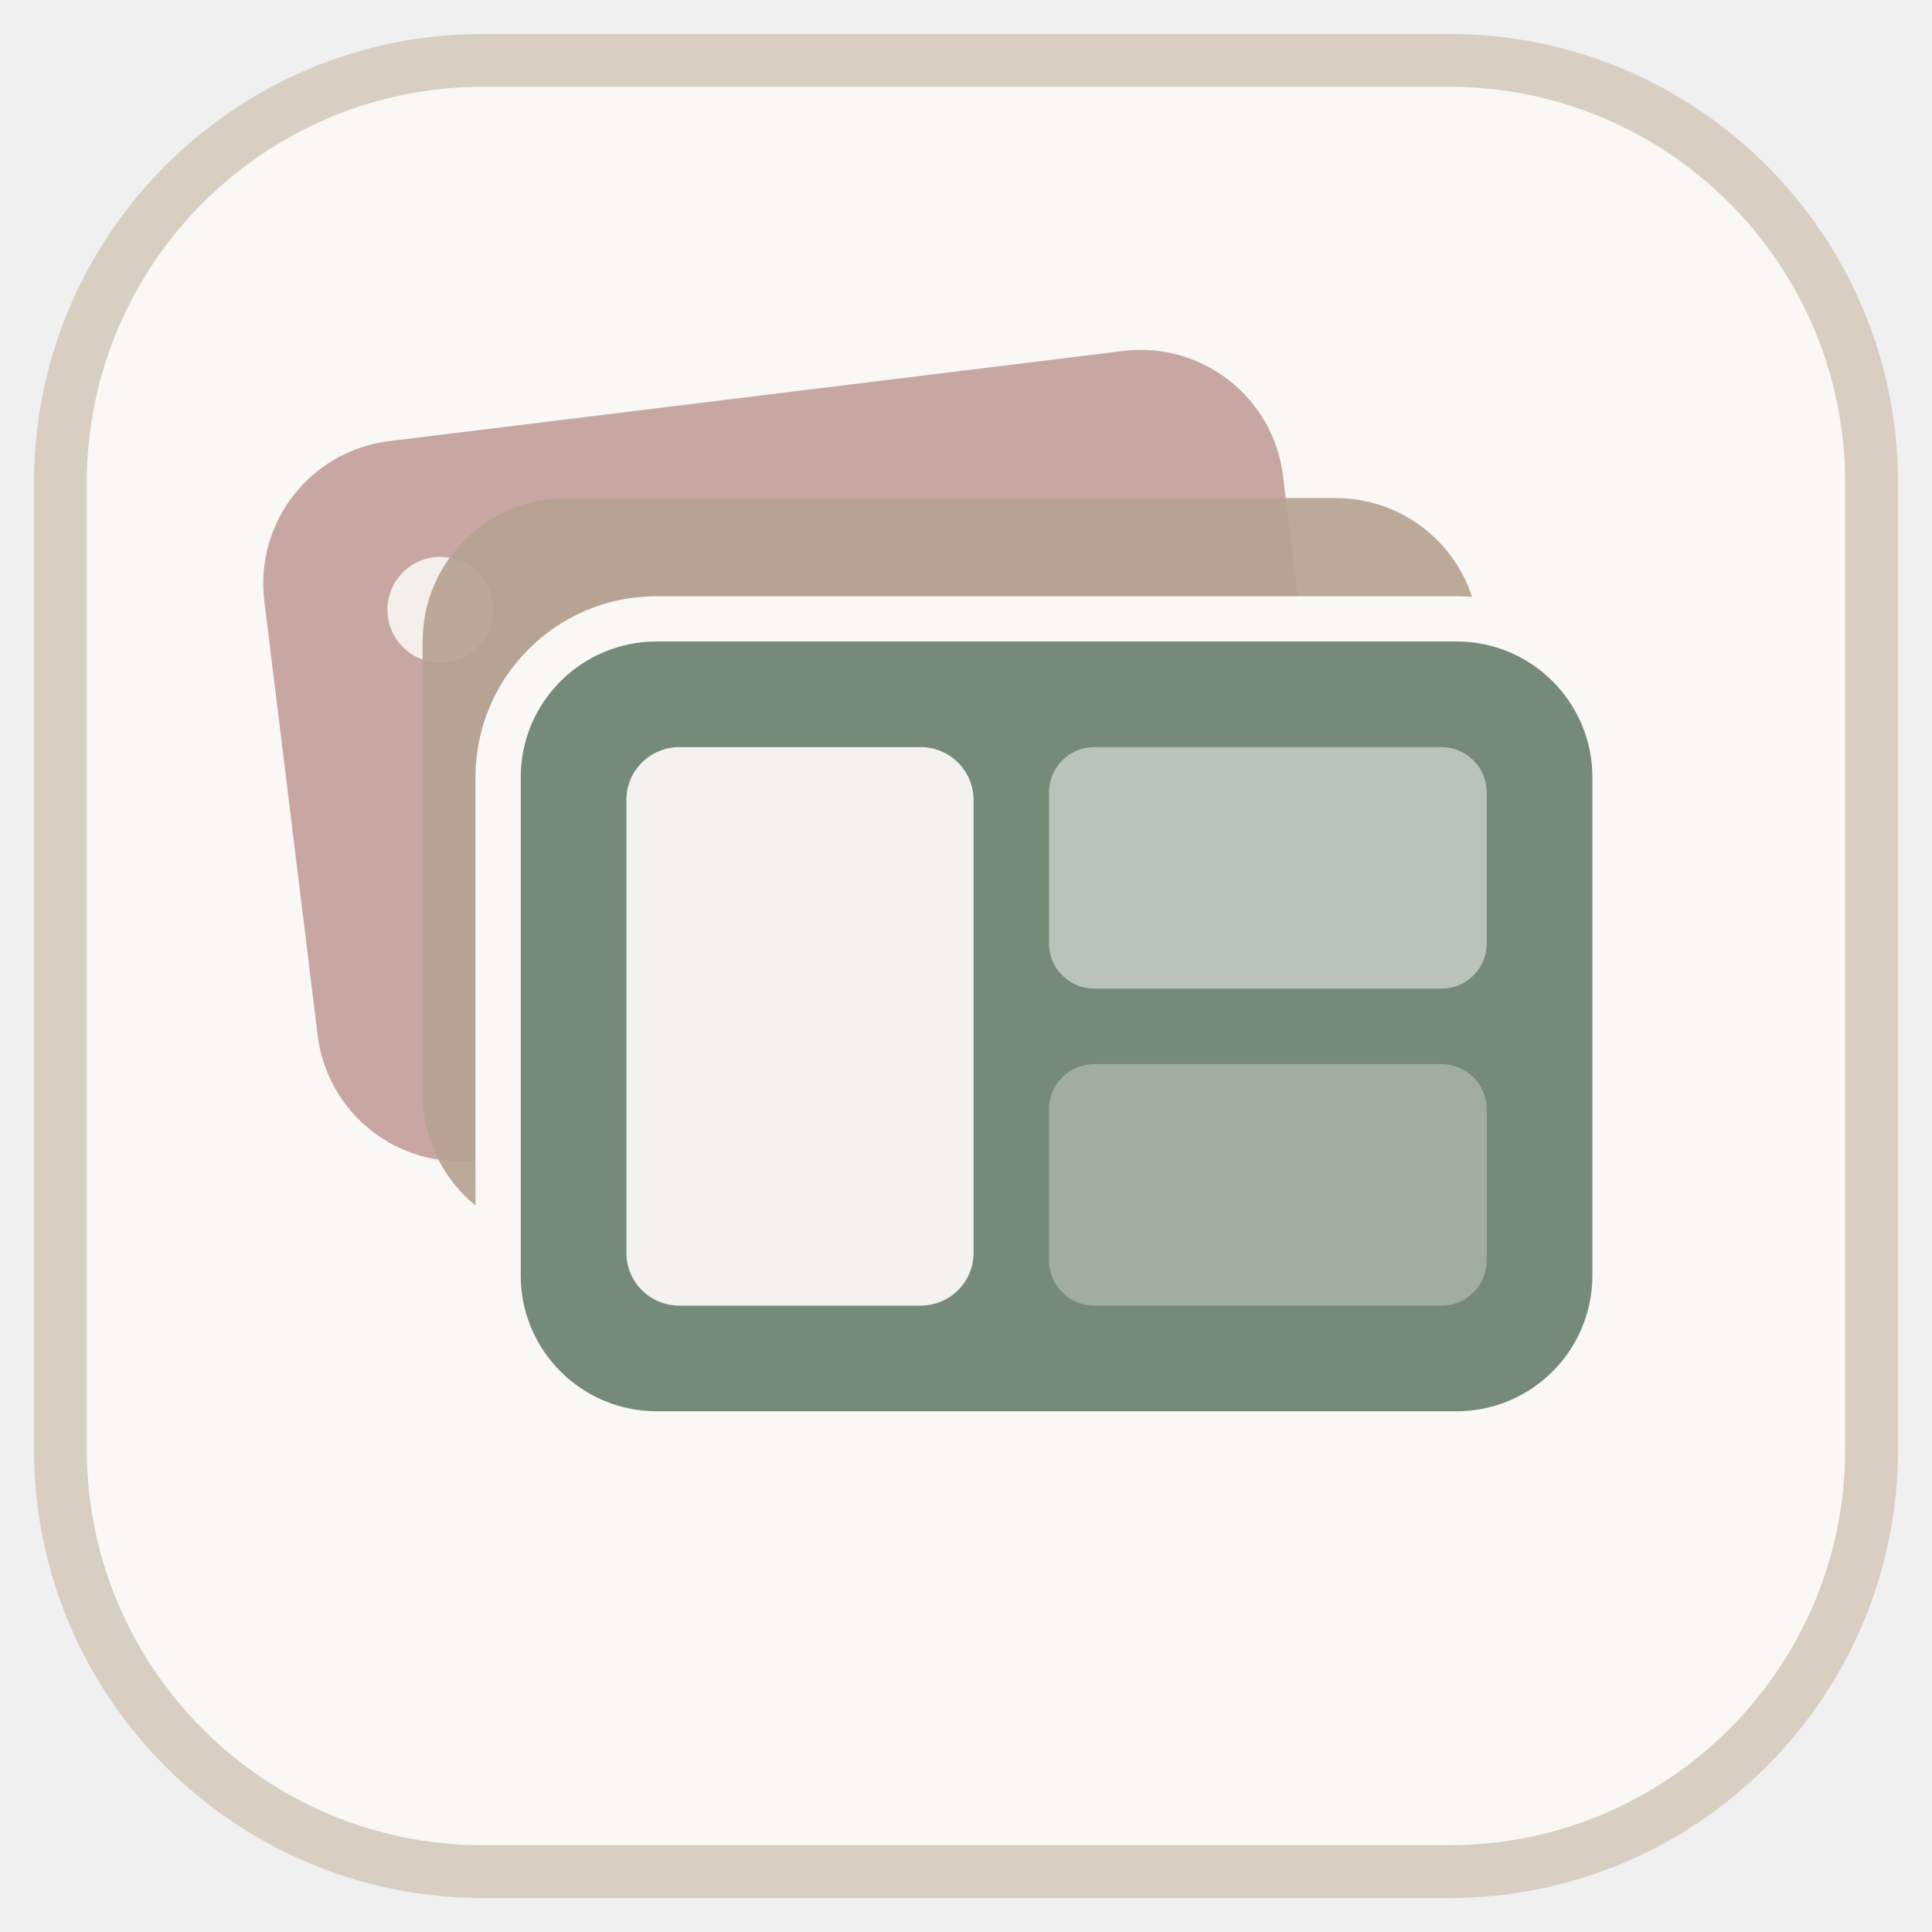
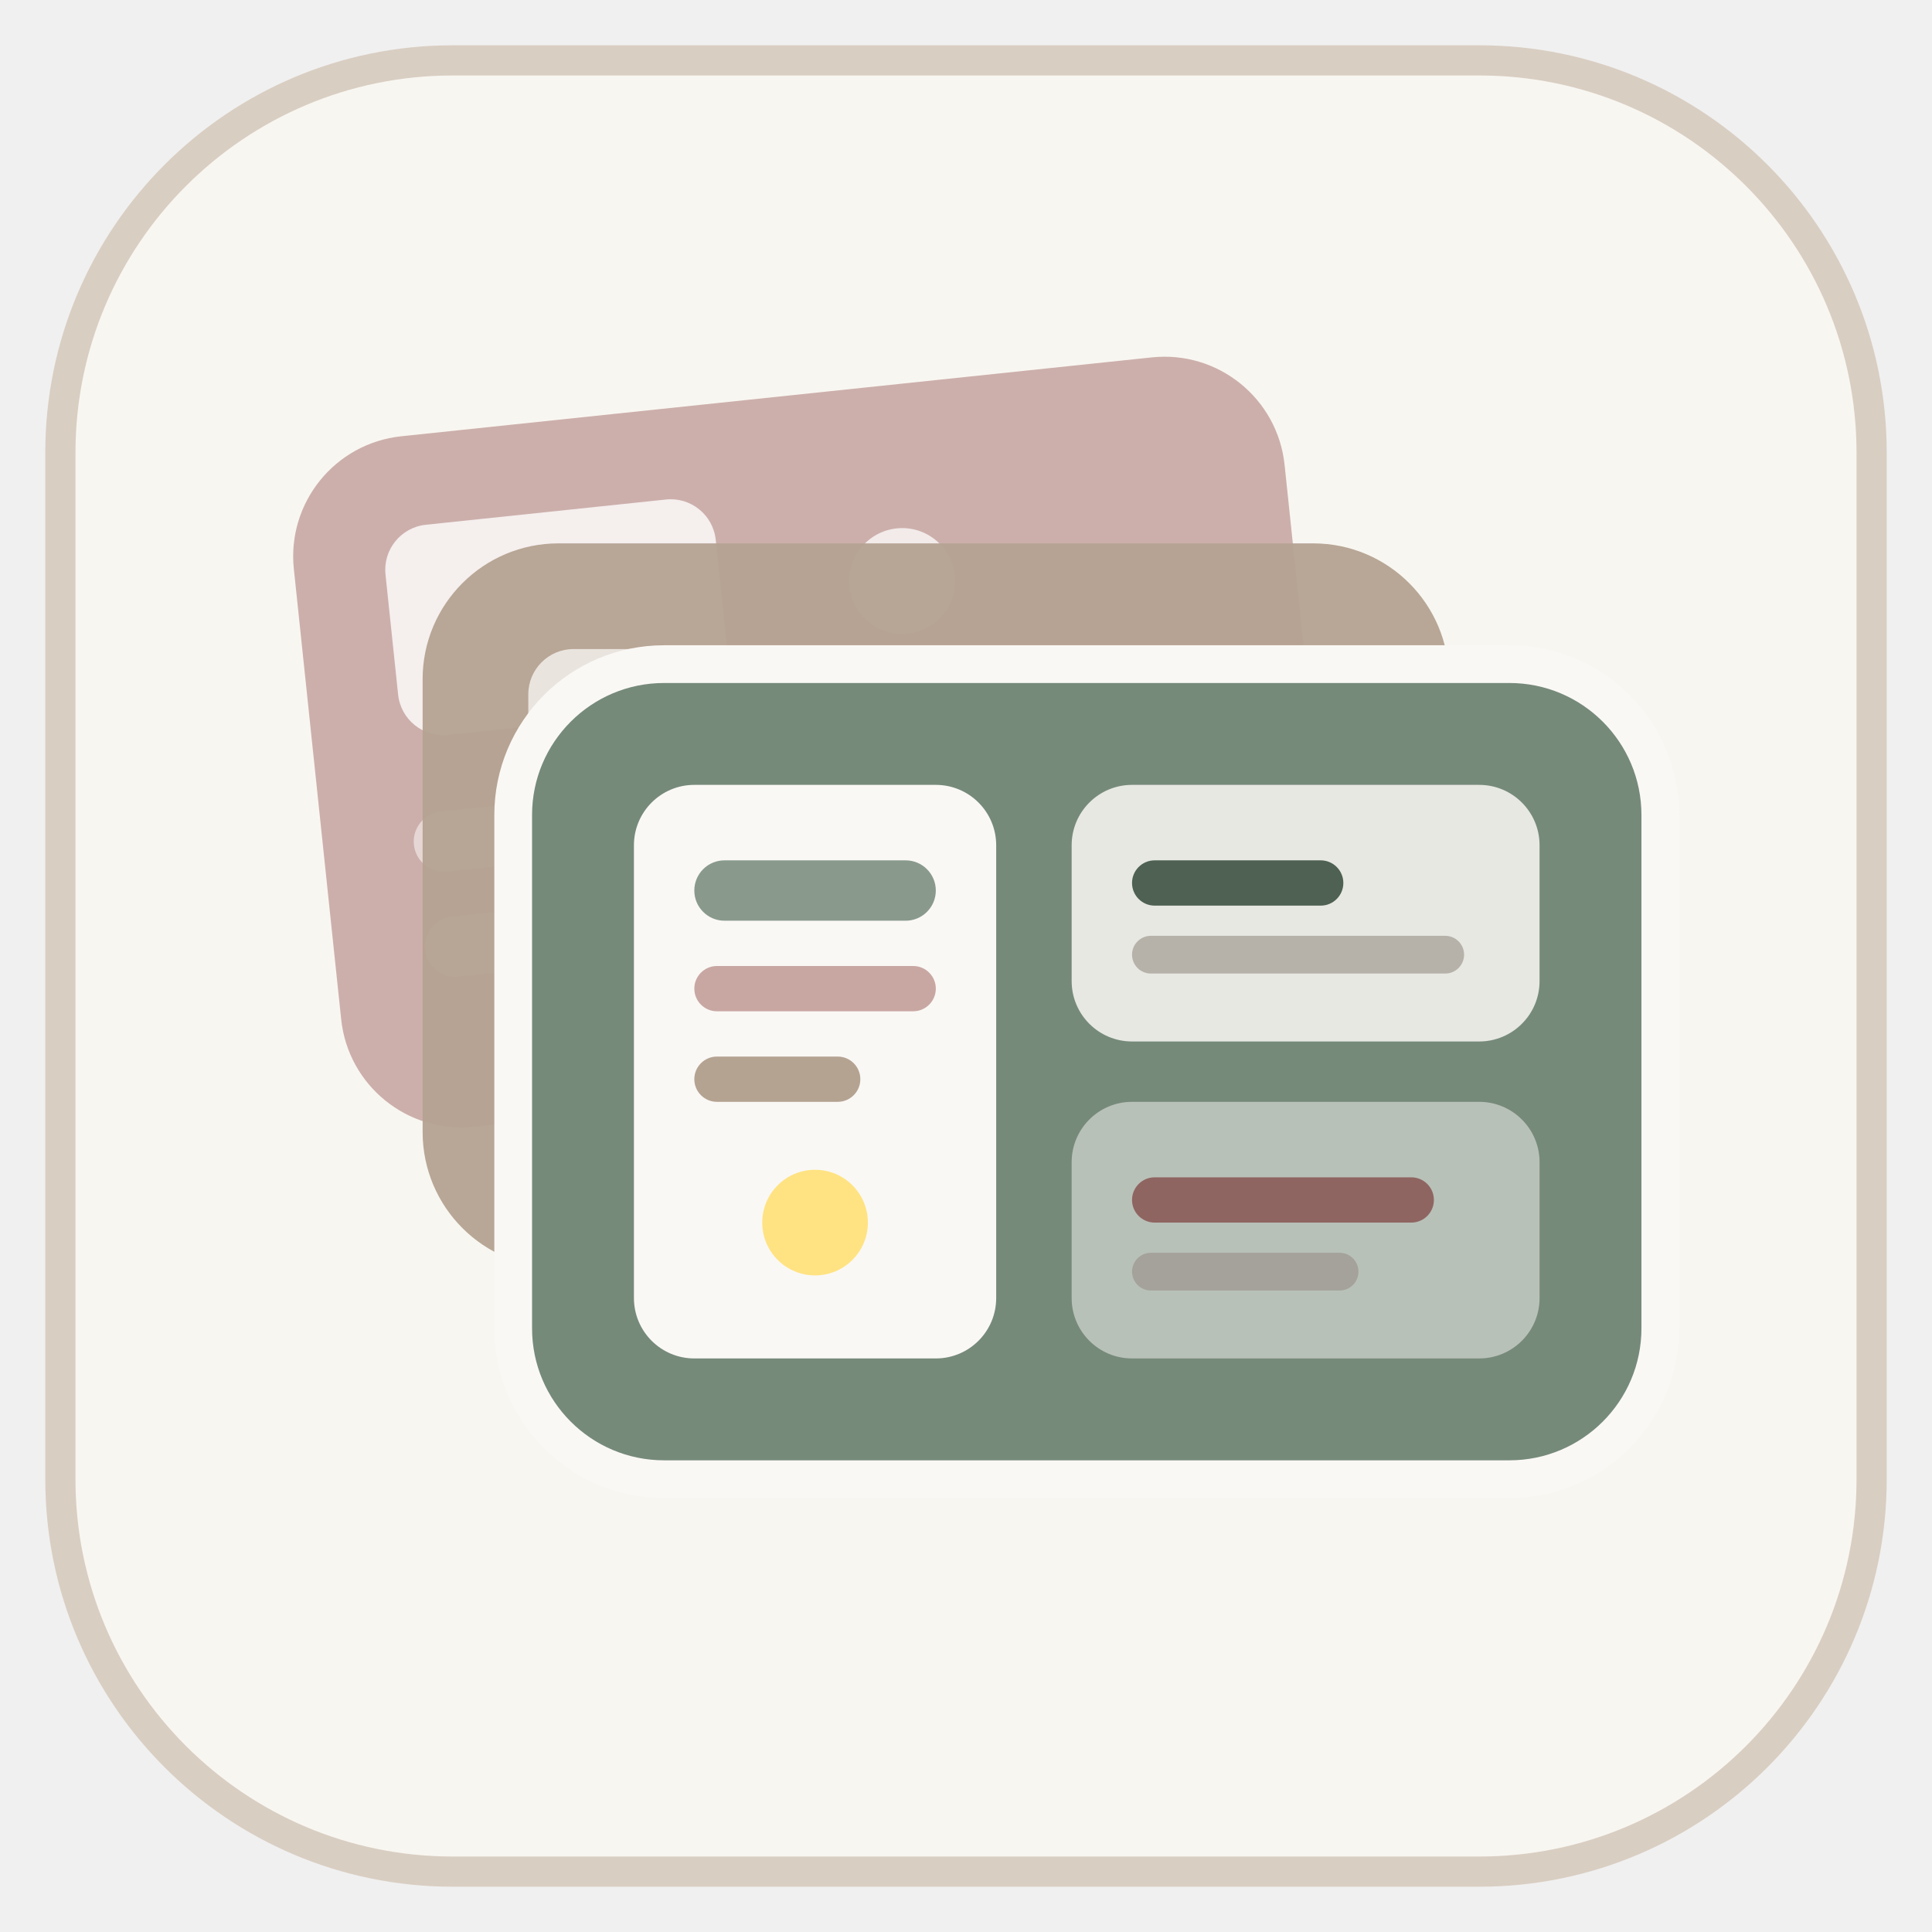
<svg xmlns="http://www.w3.org/2000/svg" viewBox="0 0 128 128" width="100%" height="100%">
-   <rect x="4" y="4" width="120" height="120" rx="28" fill="#FAF8F5" stroke="#D9CEC2" stroke-width="3.5" />
-   <g transform="rotate(-7 54 58)">
-     <rect x="20" y="26" width="68" height="48" rx="9.5" fill="#C8A7A3" />
-     <circle cx="31.5" cy="37.5" r="3.5" fill="#FAF8F5" opacity="0.88" />
+   <defs>
+     <rect id="frame" x="4" y="4" width="120" height="120" rx="26" />
+   </defs>
+   <rect x="4" y="4" width="120" height="120" rx="26" fill="#F8F6F1" stroke="#D9CEC2" stroke-width="2" />
+   <g transform="rotate(-6 56 60)">
+     <rect x="22" y="26" width="66" height="46" rx="8" fill="#C8A7A3" opacity="0.9" />
+     <rect x="28" y="32" width="22" height="14" rx="3" fill="#FFFFFF" opacity="0.8" />
+     <circle cx="62" cy="39" r="3.5" fill="#FFFFFF" opacity="0.75" />
+     <rect x="28" y="51" width="44" height="4" rx="2" fill="#FFFFFF" opacity="0.5" />
+     <rect x="28" y="58" width="30" height="4" rx="2" fill="#FFFFFF" opacity="0.5" />
  </g>
-   <rect x="28" y="33" width="70" height="49" rx="9.5" fill="#B5A392" opacity="0.92" />
-   <rect x="33" y="41" width="74" height="54" rx="10.5" fill="#768A7A" stroke="#FAF8F5" stroke-width="3" />
-   <rect x="41.5" y="49.5" width="23" height="37" rx="3.5" fill="#FAF8F5" fill-opacity="0.95" />
-   <rect x="69.5" y="49.5" width="29" height="16" rx="3" fill="#FAF8F5" fill-opacity="0.52" />
-   <rect x="69.5" y="70.5" width="29" height="16" rx="3" fill="#FAF8F5" fill-opacity="0.32" />
+   <rect x="28" y="36" width="68" height="48" rx="9" fill="#B5A392" opacity="0.95" />
+   <rect x="35" y="43" width="18" height="34" rx="3" fill="#FAF8F5" opacity="0.75" />
+   <rect x="58" y="43" width="30" height="15" rx="3" fill="#FAF8F5" opacity="0.45" />
+   <rect x="58" y="62" width="30" height="15" rx="3" fill="#FAF8F5" opacity="0.3" />
+   <rect x="34" y="44" width="76" height="54" rx="10" fill="#768A7A" stroke="#FAF8F5" stroke-width="2.5" />
+   <rect x="42" y="52" width="24" height="38" rx="4" fill="#FAF8F5" />
+   <rect x="46" y="57" width="16" height="4" rx="2" fill="#768A7A" opacity="0.85" />
+   <rect x="46" y="64" width="16" height="3" rx="1.5" fill="#C8A7A3" />
+   <rect x="46" y="70" width="11" height="3" rx="1.5" fill="#B5A392" />
+   <circle cx="54" cy="81" r="3.5" fill="#FFE382" />
+   <rect x="71" y="52" width="31" height="17" rx="4" fill="#FAF8F5" opacity="0.85" />
+   <rect x="75" y="57" width="14" height="3" rx="1.5" fill="#4E6152" />
+   <rect x="75" y="62" width="22" height="2.5" rx="1.25" fill="#968E86" opacity="0.6" />
+   <rect x="71" y="73" width="31" height="17" rx="4" fill="#FAF8F5" opacity="0.5" />
+   <rect x="75" y="78" width="20" height="3" rx="1.5" fill="#8F6561" />
+   <rect x="75" y="83" width="15" height="2.5" rx="1.25" fill="#968E86" opacity="0.6" />
</svg>
